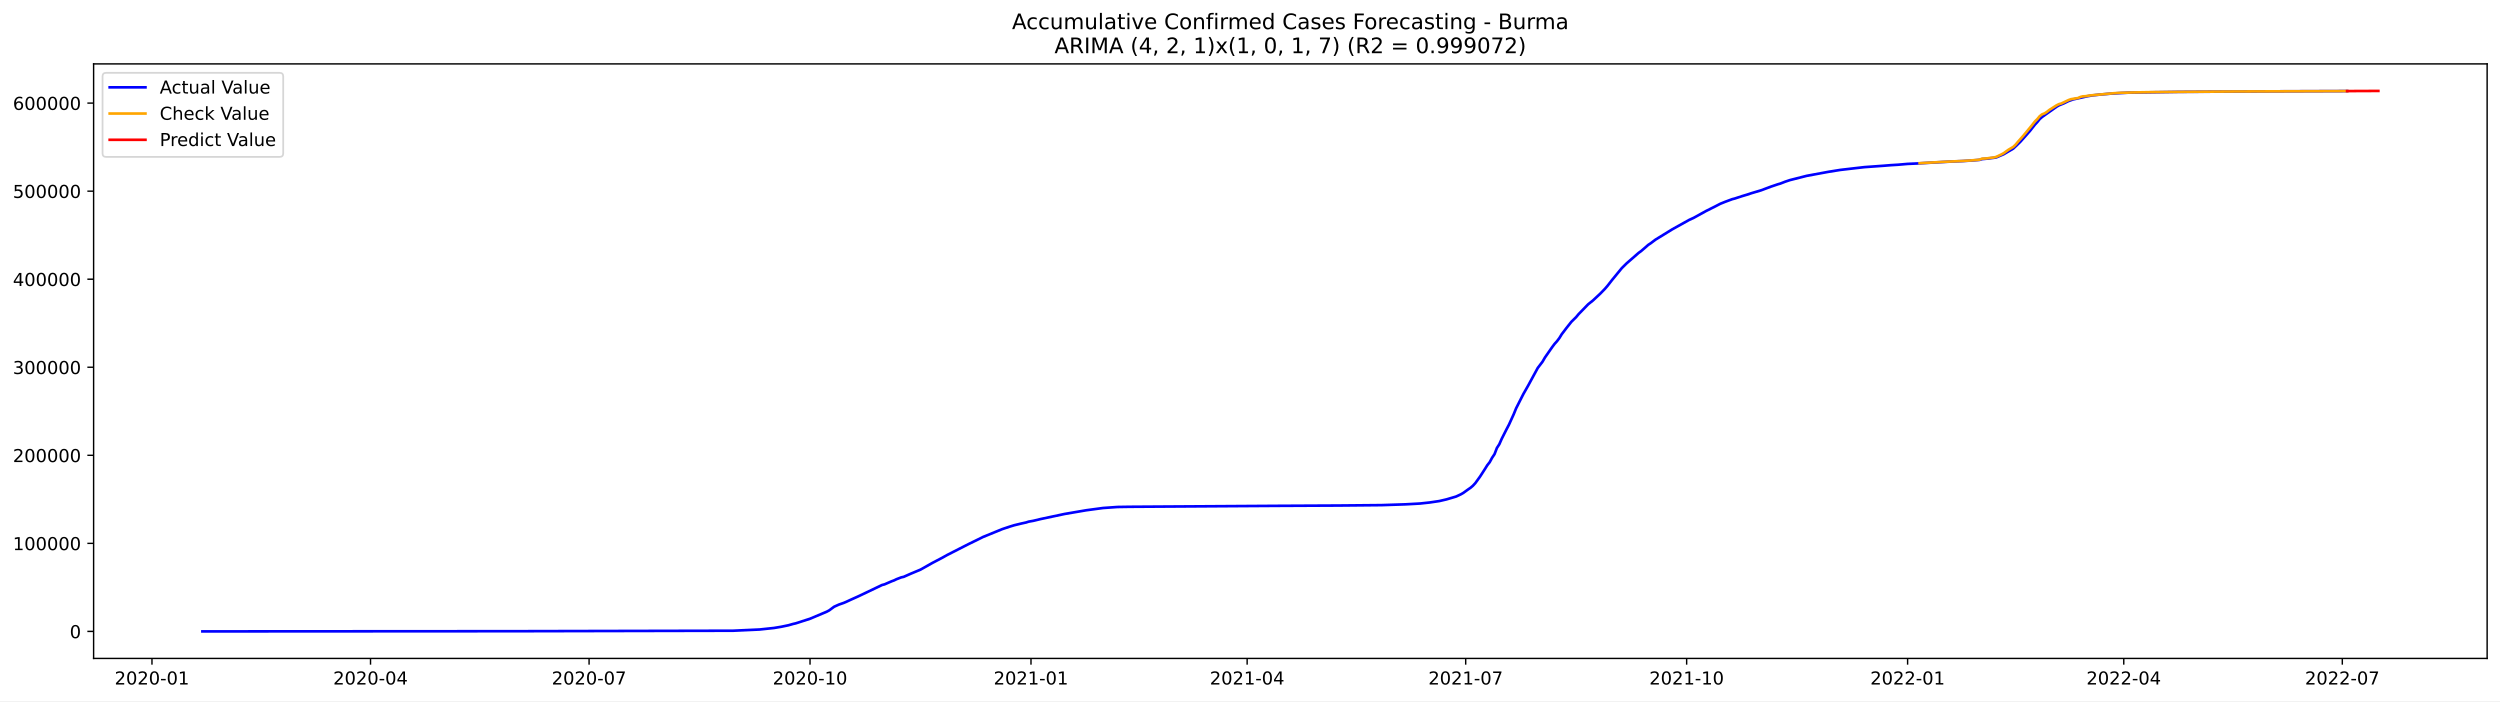
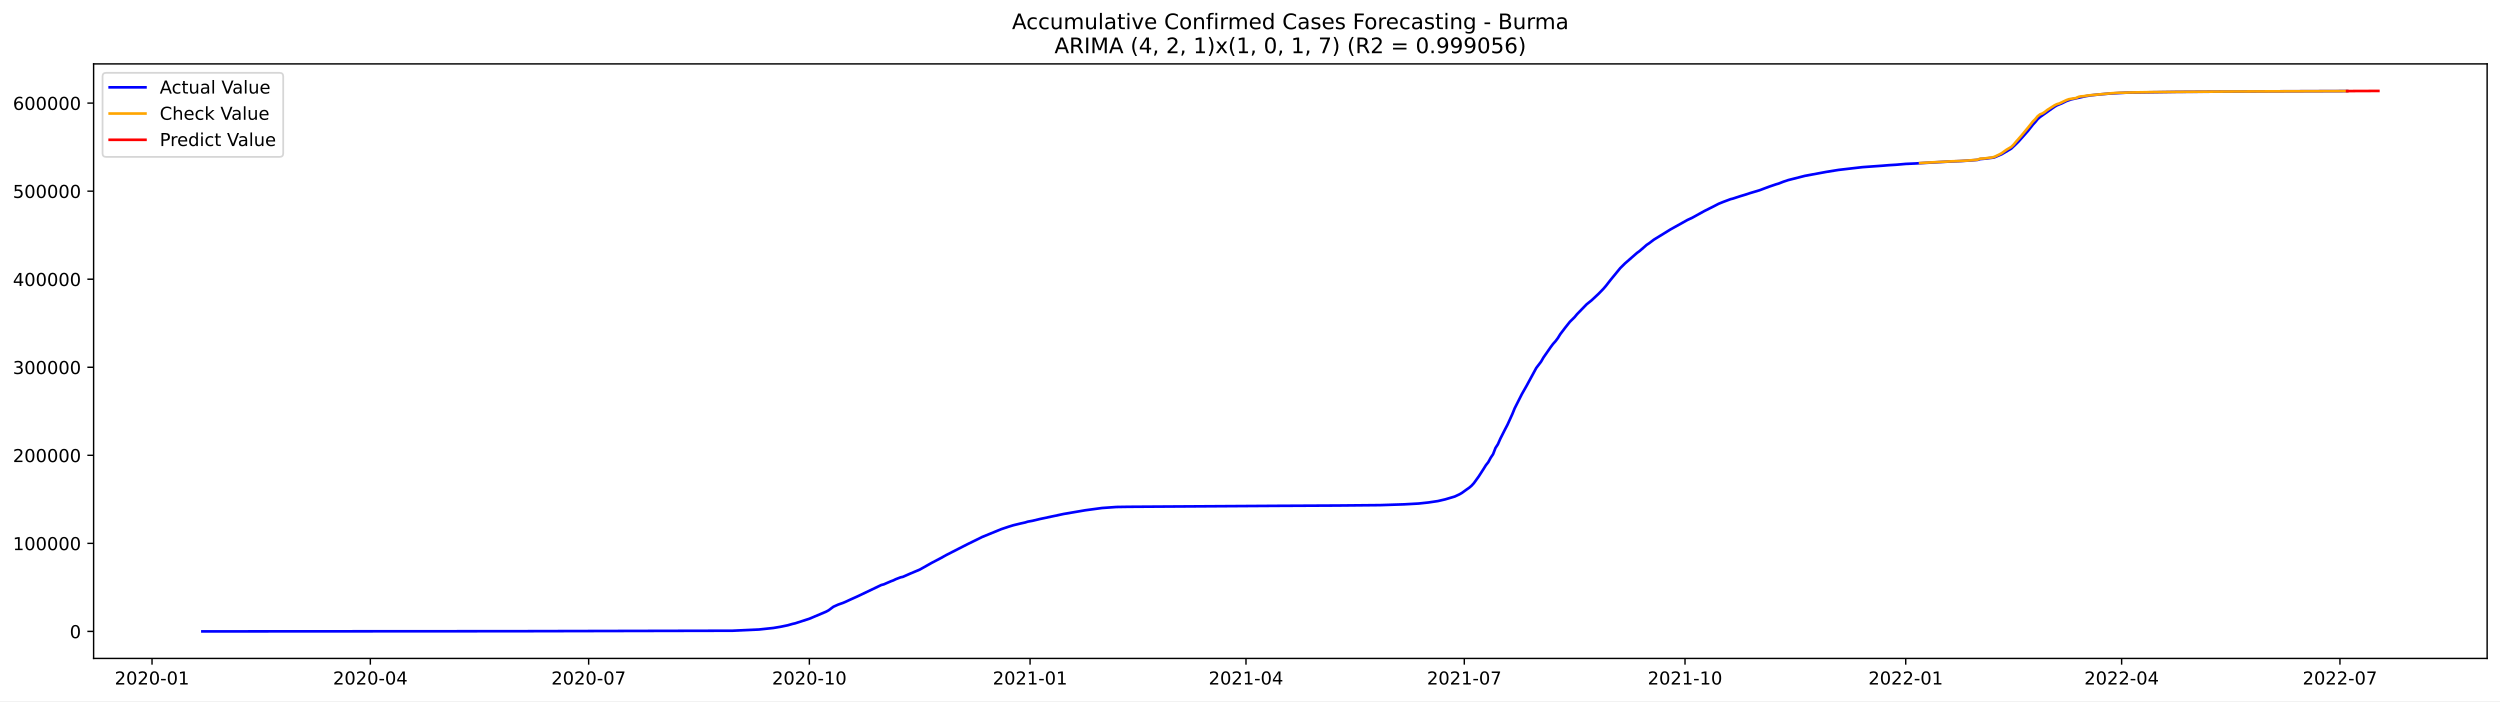
<svg xmlns="http://www.w3.org/2000/svg" xmlns:xlink="http://www.w3.org/1999/xlink" width="1398.775pt" height="392.274pt" viewBox="0 0 1398.775 392.274" version="1.1">
  <defs>
    <style type="text/css">*{stroke-linejoin: round; stroke-linecap: butt}</style>
  </defs>
  <g id="figure_1">
    <g id="patch_1">
      <path d="M 0 392.274  L 1398.775 392.274  L 1398.775 0  L 0 0  z " style="fill: #ffffff" />
    </g>
    <g id="axes_1">
      <g id="patch_2">
        <path d="M 52.375 368.396  L 1391.575 368.396  L 1391.575 35.755  L 52.375 35.755  z " style="fill: #ffffff" />
      </g>
      <g id="matplotlib.axis_1">
        <g id="xtick_1">
          <g id="line2d_1">
            <defs>
-               <path id="madd11da9a0" d="M 0 0  L 0 3.5  " style="stroke: #000000; stroke-width: 0.8" />
+               <path id="m61f112e416" d="M 0 0  L 0 3.5  " style="stroke: #000000; stroke-width: 0.8" />
            </defs>
            <g>
-               <use xlink:href="#madd11da9a0" x="85.029" y="368.396" style="stroke: #000000; stroke-width: 0.8" />
+               <use xlink:href="#m61f112e416" x="85.06" y="368.396" style="stroke: #000000; stroke-width: 0.8" />
            </g>
          </g>
          <g id="text_1">
-             <g transform="translate(64.13718 382.9939)scale(0.1 -0.1)">
+             <g transform="translate(64.16829 382.9939)scale(0.1 -0.1)">
              <defs>
                <path id="DejaVuSans-32" d="M 1228 531  L 3431 531  L 3431 0  L 469 0  L 469 531  Q 828 903 1448 1529  Q 2069 2156 2228 2338  Q 2531 2678 2651 2914  Q 2772 3150 2772 3378  Q 2772 3750 2511 3984  Q 2250 4219 1831 4219  Q 1534 4219 1204 4116  Q 875 4013 500 3803  L 500 4441  Q 881 4594 1212 4672  Q 1544 4750 1819 4750  Q 2544 4750 2975 4387  Q 3406 4025 3406 3419  Q 3406 3131 3298 2873  Q 3191 2616 2906 2266  Q 2828 2175 2409 1742  Q 1991 1309 1228 531  z " transform="scale(0.015625)" />
                <path id="DejaVuSans-30" d="M 2034 4250  Q 1547 4250 1301 3770  Q 1056 3291 1056 2328  Q 1056 1369 1301 889  Q 1547 409 2034 409  Q 2525 409 2770 889  Q 3016 1369 3016 2328  Q 3016 3291 2770 3770  Q 2525 4250 2034 4250  z M 2034 4750  Q 2819 4750 3233 4129  Q 3647 3509 3647 2328  Q 3647 1150 3233 529  Q 2819 -91 2034 -91  Q 1250 -91 836 529  Q 422 1150 422 2328  Q 422 3509 836 4129  Q 1250 4750 2034 4750  z " transform="scale(0.015625)" />
                <path id="DejaVuSans-2d" d="M 313 2009  L 1997 2009  L 1997 1497  L 313 1497  L 313 2009  z " transform="scale(0.015625)" />
                <path id="DejaVuSans-31" d="M 794 531  L 1825 531  L 1825 4091  L 703 3866  L 703 4441  L 1819 4666  L 2450 4666  L 2450 531  L 3481 531  L 3481 0  L 794 0  L 794 531  z " transform="scale(0.015625)" />
              </defs>
              <use xlink:href="#DejaVuSans-32" />
              <use xlink:href="#DejaVuSans-30" x="63.623" />
              <use xlink:href="#DejaVuSans-32" x="127.246" />
              <use xlink:href="#DejaVuSans-30" x="190.869" />
              <use xlink:href="#DejaVuSans-2d" x="254.492" />
              <use xlink:href="#DejaVuSans-30" x="290.576" />
              <use xlink:href="#DejaVuSans-31" x="354.199" />
            </g>
          </g>
        </g>
        <g id="xtick_2">
          <g id="line2d_2">
            <g>
-               <use xlink:href="#madd11da9a0" x="207.312" y="368.396" style="stroke: #000000; stroke-width: 0.8" />
+               <use xlink:href="#m61f112e416" x="207.208" y="368.396" style="stroke: #000000; stroke-width: 0.8" />
            </g>
          </g>
          <g id="text_2">
-             <g transform="translate(186.4201 382.9939)scale(0.1 -0.1)">
+             <g transform="translate(186.3164 382.9939)scale(0.1 -0.1)">
              <defs>
                <path id="DejaVuSans-34" d="M 2419 4116  L 825 1625  L 2419 1625  L 2419 4116  z M 2253 4666  L 3047 4666  L 3047 1625  L 3713 1625  L 3713 1100  L 3047 1100  L 3047 0  L 2419 0  L 2419 1100  L 313 1100  L 313 1709  L 2253 4666  z " transform="scale(0.015625)" />
              </defs>
              <use xlink:href="#DejaVuSans-32" />
              <use xlink:href="#DejaVuSans-30" x="63.623" />
              <use xlink:href="#DejaVuSans-32" x="127.246" />
              <use xlink:href="#DejaVuSans-30" x="190.869" />
              <use xlink:href="#DejaVuSans-2d" x="254.492" />
              <use xlink:href="#DejaVuSans-30" x="290.576" />
              <use xlink:href="#DejaVuSans-34" x="354.199" />
            </g>
          </g>
        </g>
        <g id="xtick_3">
          <g id="line2d_3">
            <g>
-               <use xlink:href="#madd11da9a0" x="329.595" y="368.396" style="stroke: #000000; stroke-width: 0.8" />
+               <use xlink:href="#m61f112e416" x="329.356" y="368.396" style="stroke: #000000; stroke-width: 0.8" />
            </g>
          </g>
          <g id="text_3">
-             <g transform="translate(308.7031 382.9939)scale(0.1 -0.1)">
+             <g transform="translate(308.4646 382.9939)scale(0.1 -0.1)">
              <defs>
                <path id="DejaVuSans-37" d="M 525 4666  L 3525 4666  L 3525 4397  L 1831 0  L 1172 0  L 2766 4134  L 525 4134  L 525 4666  z " transform="scale(0.015625)" />
              </defs>
              <use xlink:href="#DejaVuSans-32" />
              <use xlink:href="#DejaVuSans-30" x="63.623" />
              <use xlink:href="#DejaVuSans-32" x="127.246" />
              <use xlink:href="#DejaVuSans-30" x="190.869" />
              <use xlink:href="#DejaVuSans-2d" x="254.492" />
              <use xlink:href="#DejaVuSans-30" x="290.576" />
              <use xlink:href="#DejaVuSans-37" x="354.199" />
            </g>
          </g>
        </g>
        <g id="xtick_4">
          <g id="line2d_4">
            <g>
-               <use xlink:href="#madd11da9a0" x="453.221" y="368.396" style="stroke: #000000; stroke-width: 0.8" />
+               <use xlink:href="#m61f112e416" x="452.846" y="368.396" style="stroke: #000000; stroke-width: 0.8" />
            </g>
          </g>
          <g id="text_4">
-             <g transform="translate(432.3298 382.9939)scale(0.1 -0.1)">
+             <g transform="translate(431.955 382.9939)scale(0.1 -0.1)">
              <use xlink:href="#DejaVuSans-32" />
              <use xlink:href="#DejaVuSans-30" x="63.623" />
              <use xlink:href="#DejaVuSans-32" x="127.246" />
              <use xlink:href="#DejaVuSans-30" x="190.869" />
              <use xlink:href="#DejaVuSans-2d" x="254.492" />
              <use xlink:href="#DejaVuSans-31" x="290.576" />
              <use xlink:href="#DejaVuSans-30" x="354.199" />
            </g>
          </g>
        </g>
        <g id="xtick_5">
          <g id="line2d_5">
            <g>
-               <use xlink:href="#madd11da9a0" x="576.848" y="368.396" style="stroke: #000000; stroke-width: 0.8" />
+               <use xlink:href="#m61f112e416" x="576.337" y="368.396" style="stroke: #000000; stroke-width: 0.8" />
            </g>
          </g>
          <g id="text_5">
-             <g transform="translate(555.9566 382.9939)scale(0.1 -0.1)">
+             <g transform="translate(555.4454 382.9939)scale(0.1 -0.1)">
              <use xlink:href="#DejaVuSans-32" />
              <use xlink:href="#DejaVuSans-30" x="63.623" />
              <use xlink:href="#DejaVuSans-32" x="127.246" />
              <use xlink:href="#DejaVuSans-31" x="190.869" />
              <use xlink:href="#DejaVuSans-2d" x="254.492" />
              <use xlink:href="#DejaVuSans-30" x="290.576" />
              <use xlink:href="#DejaVuSans-31" x="354.199" />
            </g>
          </g>
        </g>
        <g id="xtick_6">
          <g id="line2d_6">
            <g>
-               <use xlink:href="#madd11da9a0" x="697.787" y="368.396" style="stroke: #000000; stroke-width: 0.8" />
+               <use xlink:href="#m61f112e416" x="697.143" y="368.396" style="stroke: #000000; stroke-width: 0.8" />
            </g>
          </g>
          <g id="text_6">
-             <g transform="translate(676.8958 382.9939)scale(0.1 -0.1)">
+             <g transform="translate(676.2513 382.9939)scale(0.1 -0.1)">
              <use xlink:href="#DejaVuSans-32" />
              <use xlink:href="#DejaVuSans-30" x="63.623" />
              <use xlink:href="#DejaVuSans-32" x="127.246" />
              <use xlink:href="#DejaVuSans-31" x="190.869" />
              <use xlink:href="#DejaVuSans-2d" x="254.492" />
              <use xlink:href="#DejaVuSans-30" x="290.576" />
              <use xlink:href="#DejaVuSans-34" x="354.199" />
            </g>
          </g>
        </g>
        <g id="xtick_7">
          <g id="line2d_7">
            <g>
-               <use xlink:href="#madd11da9a0" x="820.07" y="368.396" style="stroke: #000000; stroke-width: 0.8" />
+               <use xlink:href="#m61f112e416" x="819.291" y="368.396" style="stroke: #000000; stroke-width: 0.8" />
            </g>
          </g>
          <g id="text_7">
-             <g transform="translate(799.1787 382.9939)scale(0.1 -0.1)">
+             <g transform="translate(798.3994 382.9939)scale(0.1 -0.1)">
              <use xlink:href="#DejaVuSans-32" />
              <use xlink:href="#DejaVuSans-30" x="63.623" />
              <use xlink:href="#DejaVuSans-32" x="127.246" />
              <use xlink:href="#DejaVuSans-31" x="190.869" />
              <use xlink:href="#DejaVuSans-2d" x="254.492" />
              <use xlink:href="#DejaVuSans-30" x="290.576" />
              <use xlink:href="#DejaVuSans-37" x="354.199" />
            </g>
          </g>
        </g>
        <g id="xtick_8">
          <g id="line2d_8">
            <g>
-               <use xlink:href="#madd11da9a0" x="943.697" y="368.396" style="stroke: #000000; stroke-width: 0.8" />
+               <use xlink:href="#m61f112e416" x="942.781" y="368.396" style="stroke: #000000; stroke-width: 0.8" />
            </g>
          </g>
          <g id="text_8">
-             <g transform="translate(922.8054 382.9939)scale(0.1 -0.1)">
+             <g transform="translate(921.8898 382.9939)scale(0.1 -0.1)">
              <use xlink:href="#DejaVuSans-32" />
              <use xlink:href="#DejaVuSans-30" x="63.623" />
              <use xlink:href="#DejaVuSans-32" x="127.246" />
              <use xlink:href="#DejaVuSans-31" x="190.869" />
              <use xlink:href="#DejaVuSans-2d" x="254.492" />
              <use xlink:href="#DejaVuSans-31" x="290.576" />
              <use xlink:href="#DejaVuSans-30" x="354.199" />
            </g>
          </g>
        </g>
        <g id="xtick_9">
          <g id="line2d_9">
            <g>
-               <use xlink:href="#madd11da9a0" x="1067.324" y="368.396" style="stroke: #000000; stroke-width: 0.8" />
+               <use xlink:href="#m61f112e416" x="1066.272" y="368.396" style="stroke: #000000; stroke-width: 0.8" />
            </g>
          </g>
          <g id="text_9">
-             <g transform="translate(1046.432 382.9939)scale(0.1 -0.1)">
+             <g transform="translate(1045.38 382.9939)scale(0.1 -0.1)">
              <use xlink:href="#DejaVuSans-32" />
              <use xlink:href="#DejaVuSans-30" x="63.623" />
              <use xlink:href="#DejaVuSans-32" x="127.246" />
              <use xlink:href="#DejaVuSans-32" x="190.869" />
              <use xlink:href="#DejaVuSans-2d" x="254.492" />
              <use xlink:href="#DejaVuSans-30" x="290.576" />
              <use xlink:href="#DejaVuSans-31" x="354.199" />
            </g>
          </g>
        </g>
        <g id="xtick_10">
          <g id="line2d_10">
            <g>
-               <use xlink:href="#madd11da9a0" x="1188.263" y="368.396" style="stroke: #000000; stroke-width: 0.8" />
+               <use xlink:href="#m61f112e416" x="1187.078" y="368.396" style="stroke: #000000; stroke-width: 0.8" />
            </g>
          </g>
          <g id="text_10">
-             <g transform="translate(1167.371 382.9939)scale(0.1 -0.1)">
+             <g transform="translate(1166.186 382.9939)scale(0.1 -0.1)">
              <use xlink:href="#DejaVuSans-32" />
              <use xlink:href="#DejaVuSans-30" x="63.623" />
              <use xlink:href="#DejaVuSans-32" x="127.246" />
              <use xlink:href="#DejaVuSans-32" x="190.869" />
              <use xlink:href="#DejaVuSans-2d" x="254.492" />
              <use xlink:href="#DejaVuSans-30" x="290.576" />
              <use xlink:href="#DejaVuSans-34" x="354.199" />
            </g>
          </g>
        </g>
        <g id="xtick_11">
          <g id="line2d_11">
            <g>
-               <use xlink:href="#madd11da9a0" x="1310.546" y="368.396" style="stroke: #000000; stroke-width: 0.8" />
+               <use xlink:href="#m61f112e416" x="1309.226" y="368.396" style="stroke: #000000; stroke-width: 0.8" />
            </g>
          </g>
          <g id="text_11">
-             <g transform="translate(1289.654 382.9939)scale(0.1 -0.1)">
+             <g transform="translate(1288.334 382.9939)scale(0.1 -0.1)">
              <use xlink:href="#DejaVuSans-32" />
              <use xlink:href="#DejaVuSans-30" x="63.623" />
              <use xlink:href="#DejaVuSans-32" x="127.246" />
              <use xlink:href="#DejaVuSans-32" x="190.869" />
              <use xlink:href="#DejaVuSans-2d" x="254.492" />
              <use xlink:href="#DejaVuSans-30" x="290.576" />
              <use xlink:href="#DejaVuSans-37" x="354.199" />
            </g>
          </g>
        </g>
      </g>
      <g id="matplotlib.axis_2">
        <g id="ytick_1">
          <g id="line2d_12">
            <defs>
-               <path id="m1fa6a2dd2a" d="M 0 0  L -3.5 0  " style="stroke: #000000; stroke-width: 0.8" />
+               <path id="m30ad383dfd" d="M 0 0  L -3.5 0  " style="stroke: #000000; stroke-width: 0.8" />
            </defs>
            <g>
-               <use xlink:href="#m1fa6a2dd2a" x="52.375" y="353.276" style="stroke: #000000; stroke-width: 0.8" />
+               <use xlink:href="#m30ad383dfd" x="52.375" y="353.276" style="stroke: #000000; stroke-width: 0.8" />
            </g>
          </g>
          <g id="text_12">
            <g transform="translate(39.0125 357.0747)scale(0.1 -0.1)">
              <use xlink:href="#DejaVuSans-30" />
            </g>
          </g>
        </g>
        <g id="ytick_2">
          <g id="line2d_13">
            <g>
-               <use xlink:href="#m1fa6a2dd2a" x="52.375" y="304.01" style="stroke: #000000; stroke-width: 0.8" />
+               <use xlink:href="#m30ad383dfd" x="52.375" y="304.011" style="stroke: #000000; stroke-width: 0.8" />
            </g>
          </g>
          <g id="text_13">
-             <g transform="translate(7.2 307.8095)scale(0.1 -0.1)">
+             <g transform="translate(7.2 307.8102)scale(0.1 -0.1)">
              <use xlink:href="#DejaVuSans-31" />
              <use xlink:href="#DejaVuSans-30" x="63.623" />
              <use xlink:href="#DejaVuSans-30" x="127.246" />
              <use xlink:href="#DejaVuSans-30" x="190.869" />
              <use xlink:href="#DejaVuSans-30" x="254.492" />
              <use xlink:href="#DejaVuSans-30" x="318.115" />
            </g>
          </g>
        </g>
        <g id="ytick_3">
          <g id="line2d_14">
            <g>
-               <use xlink:href="#m1fa6a2dd2a" x="52.375" y="254.745" style="stroke: #000000; stroke-width: 0.8" />
+               <use xlink:href="#m30ad383dfd" x="52.375" y="254.746" style="stroke: #000000; stroke-width: 0.8" />
            </g>
          </g>
          <g id="text_14">
-             <g transform="translate(7.2 258.5443)scale(0.1 -0.1)">
+             <g transform="translate(7.2 258.5457)scale(0.1 -0.1)">
              <use xlink:href="#DejaVuSans-32" />
              <use xlink:href="#DejaVuSans-30" x="63.623" />
              <use xlink:href="#DejaVuSans-30" x="127.246" />
              <use xlink:href="#DejaVuSans-30" x="190.869" />
              <use xlink:href="#DejaVuSans-30" x="254.492" />
              <use xlink:href="#DejaVuSans-30" x="318.115" />
            </g>
          </g>
        </g>
        <g id="ytick_4">
          <g id="line2d_15">
            <g>
-               <use xlink:href="#m1fa6a2dd2a" x="52.375" y="205.48" style="stroke: #000000; stroke-width: 0.8" />
+               <use xlink:href="#m30ad383dfd" x="52.375" y="205.482" style="stroke: #000000; stroke-width: 0.8" />
            </g>
          </g>
          <g id="text_15">
-             <g transform="translate(7.2 209.2791)scale(0.1 -0.1)">
+             <g transform="translate(7.2 209.2812)scale(0.1 -0.1)">
              <defs>
                <path id="DejaVuSans-33" d="M 2597 2516  Q 3050 2419 3304 2112  Q 3559 1806 3559 1356  Q 3559 666 3084 287  Q 2609 -91 1734 -91  Q 1441 -91 1130 -33  Q 819 25 488 141  L 488 750  Q 750 597 1062 519  Q 1375 441 1716 441  Q 2309 441 2620 675  Q 2931 909 2931 1356  Q 2931 1769 2642 2001  Q 2353 2234 1838 2234  L 1294 2234  L 1294 2753  L 1863 2753  Q 2328 2753 2575 2939  Q 2822 3125 2822 3475  Q 2822 3834 2567 4026  Q 2313 4219 1838 4219  Q 1578 4219 1281 4162  Q 984 4106 628 3988  L 628 4550  Q 988 4650 1302 4700  Q 1616 4750 1894 4750  Q 2613 4750 3031 4423  Q 3450 4097 3450 3541  Q 3450 3153 3228 2886  Q 3006 2619 2597 2516  z " transform="scale(0.015625)" />
              </defs>
              <use xlink:href="#DejaVuSans-33" />
              <use xlink:href="#DejaVuSans-30" x="63.623" />
              <use xlink:href="#DejaVuSans-30" x="127.246" />
              <use xlink:href="#DejaVuSans-30" x="190.869" />
              <use xlink:href="#DejaVuSans-30" x="254.492" />
              <use xlink:href="#DejaVuSans-30" x="318.115" />
            </g>
          </g>
        </g>
        <g id="ytick_5">
          <g id="line2d_16">
            <g>
-               <use xlink:href="#m1fa6a2dd2a" x="52.375" y="156.215" style="stroke: #000000; stroke-width: 0.8" />
+               <use xlink:href="#m30ad383dfd" x="52.375" y="156.217" style="stroke: #000000; stroke-width: 0.8" />
            </g>
          </g>
          <g id="text_16">
-             <g transform="translate(7.2 160.0138)scale(0.1 -0.1)">
+             <g transform="translate(7.2 160.0167)scale(0.1 -0.1)">
              <use xlink:href="#DejaVuSans-34" />
              <use xlink:href="#DejaVuSans-30" x="63.623" />
              <use xlink:href="#DejaVuSans-30" x="127.246" />
              <use xlink:href="#DejaVuSans-30" x="190.869" />
              <use xlink:href="#DejaVuSans-30" x="254.492" />
              <use xlink:href="#DejaVuSans-30" x="318.115" />
            </g>
          </g>
        </g>
        <g id="ytick_6">
          <g id="line2d_17">
            <g>
-               <use xlink:href="#m1fa6a2dd2a" x="52.375" y="106.949" style="stroke: #000000; stroke-width: 0.8" />
+               <use xlink:href="#m30ad383dfd" x="52.375" y="106.953" style="stroke: #000000; stroke-width: 0.8" />
            </g>
          </g>
          <g id="text_17">
-             <g transform="translate(7.2 110.7486)scale(0.1 -0.1)">
+             <g transform="translate(7.2 110.7521)scale(0.1 -0.1)">
              <defs>
                <path id="DejaVuSans-35" d="M 691 4666  L 3169 4666  L 3169 4134  L 1269 4134  L 1269 2991  Q 1406 3038 1543 3061  Q 1681 3084 1819 3084  Q 2600 3084 3056 2656  Q 3513 2228 3513 1497  Q 3513 744 3044 326  Q 2575 -91 1722 -91  Q 1428 -91 1123 -41  Q 819 9 494 109  L 494 744  Q 775 591 1075 516  Q 1375 441 1709 441  Q 2250 441 2565 725  Q 2881 1009 2881 1497  Q 2881 1984 2565 2268  Q 2250 2553 1709 2553  Q 1456 2553 1204 2497  Q 953 2441 691 2322  L 691 4666  z " transform="scale(0.015625)" />
              </defs>
              <use xlink:href="#DejaVuSans-35" />
              <use xlink:href="#DejaVuSans-30" x="63.623" />
              <use xlink:href="#DejaVuSans-30" x="127.246" />
              <use xlink:href="#DejaVuSans-30" x="190.869" />
              <use xlink:href="#DejaVuSans-30" x="254.492" />
              <use xlink:href="#DejaVuSans-30" x="318.115" />
            </g>
          </g>
        </g>
        <g id="ytick_7">
          <g id="line2d_18">
            <g>
-               <use xlink:href="#m1fa6a2dd2a" x="52.375" y="57.684" style="stroke: #000000; stroke-width: 0.8" />
+               <use xlink:href="#m30ad383dfd" x="52.375" y="57.688" style="stroke: #000000; stroke-width: 0.8" />
            </g>
          </g>
          <g id="text_18">
-             <g transform="translate(7.2 61.48342)scale(0.1 -0.1)">
+             <g transform="translate(7.2 61.48762)scale(0.1 -0.1)">
              <defs>
                <path id="DejaVuSans-36" d="M 2113 2584  Q 1688 2584 1439 2293  Q 1191 2003 1191 1497  Q 1191 994 1439 701  Q 1688 409 2113 409  Q 2538 409 2786 701  Q 3034 994 3034 1497  Q 3034 2003 2786 2293  Q 2538 2584 2113 2584  z M 3366 4563  L 3366 3988  Q 3128 4100 2886 4159  Q 2644 4219 2406 4219  Q 1781 4219 1451 3797  Q 1122 3375 1075 2522  Q 1259 2794 1537 2939  Q 1816 3084 2150 3084  Q 2853 3084 3261 2657  Q 3669 2231 3669 1497  Q 3669 778 3244 343  Q 2819 -91 2113 -91  Q 1303 -91 875 529  Q 447 1150 447 2328  Q 447 3434 972 4092  Q 1497 4750 2381 4750  Q 2619 4750 2861 4703  Q 3103 4656 3366 4563  z " transform="scale(0.015625)" />
              </defs>
              <use xlink:href="#DejaVuSans-36" />
              <use xlink:href="#DejaVuSans-30" x="63.623" />
              <use xlink:href="#DejaVuSans-30" x="127.246" />
              <use xlink:href="#DejaVuSans-30" x="190.869" />
              <use xlink:href="#DejaVuSans-30" x="254.492" />
              <use xlink:href="#DejaVuSans-30" x="318.115" />
            </g>
          </g>
        </g>
      </g>
      <g id="line2d_19">
-         <path d="M 113.248 353.276  L 287.938 353.165  L 410.221 352.894  L 425.002 352.216  L 433.065 351.357  L 437.096 350.683  L 441.127 349.847  L 443.815 349.081  L 445.159 348.786  L 453.221 346.19  L 462.628 342.218  L 463.971 341.498  L 466.659 339.494  L 469.346 338.281  L 472.034 337.338  L 473.378 336.778  L 476.065 335.528  L 480.097 333.719  L 493.534 327.31  L 494.878 326.965  L 498.909 325.224  L 500.253 324.734  L 501.597 324.073  L 504.284 323.038  L 505.628 322.743  L 509.66 320.959  L 515.035 318.711  L 521.753 314.924  L 527.129 312.107  L 529.816 310.596  L 536.535 307.163  L 541.91 304.427  L 547.285 301.8  L 549.973 300.456  L 560.723 296.062  L 564.754 294.714  L 567.442 293.888  L 571.473 292.909  L 574.16 292.315  L 575.504 291.876  L 578.192 291.391  L 582.223 290.421  L 595.661 287.567  L 607.755 285.499  L 617.161 284.233  L 625.224 283.662  L 631.942 283.554  L 715.256 283.021  L 748.85 282.852  L 773.038 282.622  L 786.476 282.177  L 794.539 281.728  L 797.226 281.434  L 799.914 281.148  L 805.289 280.352  L 809.32 279.414  L 814.695 277.821  L 817.383 276.571  L 818.726 275.793  L 821.414 273.855  L 822.758 272.93  L 824.101 271.788  L 825.445 270.326  L 828.133 266.607  L 830.82 262.443  L 832.164 260.286  L 833.508 258.581  L 834.852 256.111  L 836.195 254.117  L 837.539 250.628  L 838.883 248.565  L 840.227 245.513  L 842.914 240.201  L 844.258 237.645  L 846.946 231.756  L 848.289 228.455  L 852.321 220.493  L 855.008 215.767  L 860.383 205.881  L 863.071 202.35  L 864.414 200.028  L 868.446 194.229  L 869.79 192.43  L 871.133 190.939  L 872.477 189.16  L 873.821 186.975  L 876.508 183.444  L 879.196 180.057  L 881.883 177.406  L 883.227 175.777  L 888.602 170.249  L 891.29 168.102  L 895.321 164.336  L 898.009 161.568  L 899.352 160.008  L 902.04 156.568  L 907.415 150.014  L 910.103 147.361  L 916.821 141.494  L 918.165 140.532  L 920.853 138.22  L 922.197 137.025  L 923.54 136.143  L 926.228 134.109  L 935.634 128.321  L 945.041 123.074  L 947.728 121.836  L 954.447 118.116  L 959.822 115.422  L 962.51 114.021  L 965.197 112.934  L 969.228 111.432  L 970.572 111.096  L 974.604 109.776  L 977.291 108.97  L 979.979 108.083  L 982.666 107.284  L 985.354 106.481  L 990.729 104.467  L 994.76 103.099  L 996.104 102.717  L 998.791 101.666  L 1001.479 100.768  L 1010.885 98.38  L 1022.979 96.145  L 1029.698 95.066  L 1037.761 94.129  L 1043.136 93.513  L 1049.855 93.031  L 1053.886 92.742  L 1057.917 92.415  L 1061.949 92.17  L 1067.324 91.704  L 1072.699 91.464  L 1082.105 90.912  L 1092.855 90.331  L 1098.23 90.119  L 1104.949 89.667  L 1107.637 89.444  L 1108.98 89.02  L 1111.668 88.769  L 1115.699 88.277  L 1117.043 88.027  L 1121.074 86.305  L 1126.449 83.126  L 1129.137 80.561  L 1130.481 79.235  L 1135.856 73.171  L 1138.543 69.75  L 1139.887 68.303  L 1141.231 66.632  L 1142.575 65.449  L 1150.637 59.743  L 1151.981 58.957  L 1154.669 57.872  L 1157.356 56.541  L 1160.044 55.606  L 1168.106 53.82  L 1170.794 53.367  L 1174.825 52.931  L 1181.544 52.335  L 1190.95 51.834  L 1219.169 51.403  L 1272.92 51.097  L 1313.233 50.96  L 1313.233 50.96  " clip-path="url(#p5ba3309d02)" style="fill: none; stroke: #0000ff; stroke-width: 1.5; stroke-linecap: square" />
+         <path d="M 113.248 353.276  L 287.745 353.165  L 409.893 352.894  L 424.658 352.216  L 432.712 351.357  L 436.739 350.683  L 440.766 349.847  L 443.45 349.081  L 444.793 348.787  L 452.846 346.19  L 462.242 342.218  L 463.585 341.498  L 466.269 339.494  L 468.954 338.281  L 471.638 337.338  L 472.981 336.778  L 475.665 335.528  L 479.692 333.719  L 493.115 327.31  L 494.457 326.966  L 498.484 325.224  L 499.826 324.734  L 501.169 324.073  L 503.853 323.038  L 505.196 322.744  L 509.222 320.959  L 514.592 318.711  L 521.303 314.924  L 526.672 312.107  L 529.357 310.596  L 536.068 307.164  L 541.437 304.427  L 546.807 301.8  L 549.491 300.457  L 560.229 296.063  L 564.256 294.715  L 566.941 293.889  L 570.968 292.91  L 573.652 292.316  L 574.995 291.877  L 577.679 291.391  L 581.706 290.422  L 595.129 287.567  L 607.209 285.5  L 616.605 284.234  L 624.659 283.663  L 631.371 283.555  L 714.592 283.022  L 748.15 282.853  L 772.311 282.623  L 785.734 282.178  L 793.787 281.729  L 796.472 281.435  L 799.157 281.149  L 804.526 280.353  L 808.553 279.415  L 813.922 277.822  L 816.606 276.572  L 817.949 275.794  L 820.633 273.856  L 821.975 272.931  L 823.318 271.79  L 824.66 270.327  L 827.345 266.608  L 830.029 262.444  L 831.371 260.288  L 832.714 258.583  L 834.056 256.113  L 835.398 254.119  L 836.741 250.629  L 838.083 248.566  L 839.425 245.515  L 842.11 240.203  L 843.452 237.647  L 846.137 231.758  L 847.479 228.457  L 851.506 220.495  L 854.19 215.769  L 859.559 205.883  L 862.244 202.352  L 863.586 200.03  L 867.613 194.231  L 868.955 192.432  L 870.298 190.941  L 871.64 189.162  L 872.982 186.978  L 875.667 183.446  L 878.351 180.059  L 881.036 177.409  L 882.378 175.78  L 887.747 170.252  L 890.432 168.104  L 894.459 164.339  L 897.143 161.571  L 898.486 160.011  L 901.17 156.571  L 906.539 150.017  L 909.224 147.364  L 915.936 141.497  L 917.278 140.535  L 919.962 138.223  L 921.305 137.028  L 922.647 136.147  L 925.332 134.112  L 934.728 128.324  L 944.124 123.078  L 946.808 121.84  L 953.52 118.12  L 958.889 115.425  L 961.573 114.024  L 964.258 112.937  L 968.285 111.436  L 969.627 111.099  L 973.654 109.779  L 976.338 108.974  L 979.023 108.086  L 981.708 107.287  L 984.392 106.485  L 989.761 104.471  L 993.788 103.103  L 995.13 102.721  L 997.815 101.669  L 1000.5 100.771  L 1009.896 98.383  L 1021.976 96.149  L 1028.688 95.069  L 1036.741 94.132  L 1042.111 93.517  L 1048.822 93.034  L 1052.849 92.746  L 1056.876 92.418  L 1060.903 92.174  L 1066.272 91.708  L 1071.641 91.468  L 1081.037 90.916  L 1091.775 90.335  L 1097.144 90.123  L 1103.856 89.671  L 1106.54 89.448  L 1107.883 89.024  L 1110.567 88.772  L 1114.594 88.281  L 1115.936 88.031  L 1119.963 86.309  L 1125.332 83.13  L 1128.017 80.565  L 1129.359 79.239  L 1134.728 73.175  L 1137.413 69.754  L 1138.755 68.307  L 1140.097 66.636  L 1141.44 65.453  L 1149.493 59.747  L 1150.836 58.961  L 1153.52 57.876  L 1156.205 56.545  L 1158.89 55.61  L 1166.943 53.824  L 1169.628 53.371  L 1173.655 52.935  L 1180.366 52.339  L 1189.762 51.838  L 1217.95 51.408  L 1271.642 51.102  L 1313.253 50.959  L 1313.253 50.959  " clip-path="url(#pd5dc67ea9b)" style="fill: none; stroke: #0000ff; stroke-width: 1.5; stroke-linecap: square" />
      </g>
      <g id="line2d_20">
-         <path d="M 1074.042 91.309  L 1087.48 90.55  L 1098.23 90.056  L 1100.918 89.871  L 1102.262 89.815  L 1104.949 89.571  L 1106.293 89.503  L 1107.637 89.305  L 1108.98 88.758  L 1111.668 88.633  L 1113.012 88.4  L 1115.699 88.096  L 1117.043 87.728  L 1119.731 86.435  L 1121.074 85.711  L 1123.762 83.772  L 1126.449 82.183  L 1127.793 80.88  L 1129.137 79.259  L 1131.824 76.224  L 1134.512 73.006  L 1137.2 69.705  L 1138.543 67.97  L 1139.887 66.66  L 1141.231 65.018  L 1142.575 63.972  L 1143.918 63.465  L 1145.262 62.599  L 1146.606 61.514  L 1150.637 58.947  L 1151.981 58.274  L 1153.325 57.903  L 1157.356 55.993  L 1158.7 55.503  L 1161.387 55.05  L 1162.731 54.853  L 1164.075 54.217  L 1165.419 53.903  L 1166.762 53.847  L 1169.45 53.4  L 1182.888 52.148  L 1186.919 51.89  L 1189.607 51.865  L 1192.294 51.756  L 1196.325 51.678  L 1204.388 51.536  L 1221.857 51.378  L 1250.076 51.188  L 1313.233 50.955  L 1313.233 50.955  " clip-path="url(#p5ba3309d02)" style="fill: none; stroke: #ffa500; stroke-width: 1.5; stroke-linecap: square" />
+         <path d="M 1074.325 91.226  L 1079.695 90.905  L 1082.379 90.758  L 1089.091 90.428  L 1091.775 90.262  L 1095.802 90.115  L 1101.171 89.818  L 1103.856 89.574  L 1105.198 89.506  L 1106.54 89.309  L 1107.883 88.761  L 1110.567 88.637  L 1111.909 88.404  L 1114.594 88.1  L 1115.936 87.732  L 1118.621 86.439  L 1119.963 85.715  L 1122.648 83.775  L 1125.332 82.187  L 1126.675 80.883  L 1128.017 79.263  L 1130.701 76.228  L 1133.386 73.01  L 1136.071 69.709  L 1137.413 67.974  L 1138.755 66.665  L 1140.097 65.022  L 1141.44 63.976  L 1142.782 63.469  L 1144.124 62.603  L 1145.467 61.518  L 1149.493 58.951  L 1150.836 58.278  L 1152.178 57.908  L 1156.205 55.997  L 1157.547 55.507  L 1160.232 55.054  L 1161.574 54.858  L 1162.916 54.222  L 1164.259 53.907  L 1165.601 53.852  L 1168.286 53.405  L 1181.708 52.152  L 1185.735 51.894  L 1188.42 51.87  L 1191.104 51.761  L 1195.131 51.682  L 1203.185 51.54  L 1220.635 51.383  L 1248.823 51.193  L 1313.253 50.953  L 1313.253 50.953  " clip-path="url(#pd5dc67ea9b)" style="fill: none; stroke: #ffa500; stroke-width: 1.5; stroke-linecap: square" />
      </g>
      <g id="line2d_21">
-         <path d="M 1313.233 50.955  L 1314.577 50.948  L 1315.921 50.943  L 1317.265 50.937  L 1318.608 50.928  L 1319.952 50.922  L 1321.296 50.917  L 1322.64 50.912  L 1323.983 50.906  L 1325.327 50.9  L 1326.671 50.894  L 1328.015 50.887  L 1329.359 50.88  L 1330.702 50.876  " clip-path="url(#p5ba3309d02)" style="fill: none; stroke: #ff0000; stroke-width: 1.5; stroke-linecap: square" />
+         <path d="M 1313.253 50.953  L 1314.595 50.948  L 1315.937 50.942  L 1317.279 50.933  L 1318.622 50.927  L 1319.964 50.922  L 1321.306 50.917  L 1322.649 50.911  L 1323.991 50.905  L 1325.333 50.9  L 1326.675 50.892  L 1328.018 50.886  L 1329.36 50.881  L 1330.702 50.876  " clip-path="url(#pd5dc67ea9b)" style="fill: none; stroke: #ff0000; stroke-width: 1.5; stroke-linecap: square" />
      </g>
      <g id="patch_3">
        <path d="M 52.375 368.396  L 52.375 35.755  " style="fill: none; stroke: #000000; stroke-width: 0.8; stroke-linejoin: miter; stroke-linecap: square" />
      </g>
      <g id="patch_4">
        <path d="M 1391.575 368.396  L 1391.575 35.755  " style="fill: none; stroke: #000000; stroke-width: 0.8; stroke-linejoin: miter; stroke-linecap: square" />
      </g>
      <g id="patch_5">
        <path d="M 52.375 368.396  L 1391.575 368.396  " style="fill: none; stroke: #000000; stroke-width: 0.8; stroke-linejoin: miter; stroke-linecap: square" />
      </g>
      <g id="patch_6">
        <path d="M 52.375 35.755  L 1391.575 35.755  " style="fill: none; stroke: #000000; stroke-width: 0.8; stroke-linejoin: miter; stroke-linecap: square" />
      </g>
      <g id="text_19">
        <g transform="translate(566.2019 16.31812)scale(0.12 -0.12)">
          <defs>
            <path id="DejaVuSans-41" d="M 2188 4044  L 1331 1722  L 3047 1722  L 2188 4044  z M 1831 4666  L 2547 4666  L 4325 0  L 3669 0  L 3244 1197  L 1141 1197  L 716 0  L 50 0  L 1831 4666  z " transform="scale(0.015625)" />
            <path id="DejaVuSans-63" d="M 3122 3366  L 3122 2828  Q 2878 2963 2633 3030  Q 2388 3097 2138 3097  Q 1578 3097 1268 2742  Q 959 2388 959 1747  Q 959 1106 1268 751  Q 1578 397 2138 397  Q 2388 397 2633 464  Q 2878 531 3122 666  L 3122 134  Q 2881 22 2623 -34  Q 2366 -91 2075 -91  Q 1284 -91 818 406  Q 353 903 353 1747  Q 353 2603 823 3093  Q 1294 3584 2113 3584  Q 2378 3584 2631 3529  Q 2884 3475 3122 3366  z " transform="scale(0.015625)" />
            <path id="DejaVuSans-75" d="M 544 1381  L 544 3500  L 1119 3500  L 1119 1403  Q 1119 906 1312 657  Q 1506 409 1894 409  Q 2359 409 2629 706  Q 2900 1003 2900 1516  L 2900 3500  L 3475 3500  L 3475 0  L 2900 0  L 2900 538  Q 2691 219 2414 64  Q 2138 -91 1772 -91  Q 1169 -91 856 284  Q 544 659 544 1381  z M 1991 3584  L 1991 3584  z " transform="scale(0.015625)" />
            <path id="DejaVuSans-6d" d="M 3328 2828  Q 3544 3216 3844 3400  Q 4144 3584 4550 3584  Q 5097 3584 5394 3201  Q 5691 2819 5691 2113  L 5691 0  L 5113 0  L 5113 2094  Q 5113 2597 4934 2840  Q 4756 3084 4391 3084  Q 3944 3084 3684 2787  Q 3425 2491 3425 1978  L 3425 0  L 2847 0  L 2847 2094  Q 2847 2600 2669 2842  Q 2491 3084 2119 3084  Q 1678 3084 1418 2786  Q 1159 2488 1159 1978  L 1159 0  L 581 0  L 581 3500  L 1159 3500  L 1159 2956  Q 1356 3278 1631 3431  Q 1906 3584 2284 3584  Q 2666 3584 2933 3390  Q 3200 3197 3328 2828  z " transform="scale(0.015625)" />
            <path id="DejaVuSans-6c" d="M 603 4863  L 1178 4863  L 1178 0  L 603 0  L 603 4863  z " transform="scale(0.015625)" />
            <path id="DejaVuSans-61" d="M 2194 1759  Q 1497 1759 1228 1600  Q 959 1441 959 1056  Q 959 750 1161 570  Q 1363 391 1709 391  Q 2188 391 2477 730  Q 2766 1069 2766 1631  L 2766 1759  L 2194 1759  z M 3341 1997  L 3341 0  L 2766 0  L 2766 531  Q 2569 213 2275 61  Q 1981 -91 1556 -91  Q 1019 -91 701 211  Q 384 513 384 1019  Q 384 1609 779 1909  Q 1175 2209 1959 2209  L 2766 2209  L 2766 2266  Q 2766 2663 2505 2880  Q 2244 3097 1772 3097  Q 1472 3097 1187 3025  Q 903 2953 641 2809  L 641 3341  Q 956 3463 1253 3523  Q 1550 3584 1831 3584  Q 2591 3584 2966 3190  Q 3341 2797 3341 1997  z " transform="scale(0.015625)" />
            <path id="DejaVuSans-74" d="M 1172 4494  L 1172 3500  L 2356 3500  L 2356 3053  L 1172 3053  L 1172 1153  Q 1172 725 1289 603  Q 1406 481 1766 481  L 2356 481  L 2356 0  L 1766 0  Q 1100 0 847 248  Q 594 497 594 1153  L 594 3053  L 172 3053  L 172 3500  L 594 3500  L 594 4494  L 1172 4494  z " transform="scale(0.015625)" />
            <path id="DejaVuSans-69" d="M 603 3500  L 1178 3500  L 1178 0  L 603 0  L 603 3500  z M 603 4863  L 1178 4863  L 1178 4134  L 603 4134  L 603 4863  z " transform="scale(0.015625)" />
            <path id="DejaVuSans-76" d="M 191 3500  L 800 3500  L 1894 563  L 2988 3500  L 3597 3500  L 2284 0  L 1503 0  L 191 3500  z " transform="scale(0.015625)" />
            <path id="DejaVuSans-65" d="M 3597 1894  L 3597 1613  L 953 1613  Q 991 1019 1311 708  Q 1631 397 2203 397  Q 2534 397 2845 478  Q 3156 559 3463 722  L 3463 178  Q 3153 47 2828 -22  Q 2503 -91 2169 -91  Q 1331 -91 842 396  Q 353 884 353 1716  Q 353 2575 817 3079  Q 1281 3584 2069 3584  Q 2775 3584 3186 3129  Q 3597 2675 3597 1894  z M 3022 2063  Q 3016 2534 2758 2815  Q 2500 3097 2075 3097  Q 1594 3097 1305 2825  Q 1016 2553 972 2059  L 3022 2063  z " transform="scale(0.015625)" />
            <path id="DejaVuSans-20" transform="scale(0.015625)" />
            <path id="DejaVuSans-43" d="M 4122 4306  L 4122 3641  Q 3803 3938 3442 4084  Q 3081 4231 2675 4231  Q 1875 4231 1450 3742  Q 1025 3253 1025 2328  Q 1025 1406 1450 917  Q 1875 428 2675 428  Q 3081 428 3442 575  Q 3803 722 4122 1019  L 4122 359  Q 3791 134 3420 21  Q 3050 -91 2638 -91  Q 1578 -91 968 557  Q 359 1206 359 2328  Q 359 3453 968 4101  Q 1578 4750 2638 4750  Q 3056 4750 3426 4639  Q 3797 4528 4122 4306  z " transform="scale(0.015625)" />
            <path id="DejaVuSans-6f" d="M 1959 3097  Q 1497 3097 1228 2736  Q 959 2375 959 1747  Q 959 1119 1226 758  Q 1494 397 1959 397  Q 2419 397 2687 759  Q 2956 1122 2956 1747  Q 2956 2369 2687 2733  Q 2419 3097 1959 3097  z M 1959 3584  Q 2709 3584 3137 3096  Q 3566 2609 3566 1747  Q 3566 888 3137 398  Q 2709 -91 1959 -91  Q 1206 -91 779 398  Q 353 888 353 1747  Q 353 2609 779 3096  Q 1206 3584 1959 3584  z " transform="scale(0.015625)" />
            <path id="DejaVuSans-6e" d="M 3513 2113  L 3513 0  L 2938 0  L 2938 2094  Q 2938 2591 2744 2837  Q 2550 3084 2163 3084  Q 1697 3084 1428 2787  Q 1159 2491 1159 1978  L 1159 0  L 581 0  L 581 3500  L 1159 3500  L 1159 2956  Q 1366 3272 1645 3428  Q 1925 3584 2291 3584  Q 2894 3584 3203 3211  Q 3513 2838 3513 2113  z " transform="scale(0.015625)" />
            <path id="DejaVuSans-66" d="M 2375 4863  L 2375 4384  L 1825 4384  Q 1516 4384 1395 4259  Q 1275 4134 1275 3809  L 1275 3500  L 2222 3500  L 2222 3053  L 1275 3053  L 1275 0  L 697 0  L 697 3053  L 147 3053  L 147 3500  L 697 3500  L 697 3744  Q 697 4328 969 4595  Q 1241 4863 1831 4863  L 2375 4863  z " transform="scale(0.015625)" />
            <path id="DejaVuSans-72" d="M 2631 2963  Q 2534 3019 2420 3045  Q 2306 3072 2169 3072  Q 1681 3072 1420 2755  Q 1159 2438 1159 1844  L 1159 0  L 581 0  L 581 3500  L 1159 3500  L 1159 2956  Q 1341 3275 1631 3429  Q 1922 3584 2338 3584  Q 2397 3584 2469 3576  Q 2541 3569 2628 3553  L 2631 2963  z " transform="scale(0.015625)" />
            <path id="DejaVuSans-64" d="M 2906 2969  L 2906 4863  L 3481 4863  L 3481 0  L 2906 0  L 2906 525  Q 2725 213 2448 61  Q 2172 -91 1784 -91  Q 1150 -91 751 415  Q 353 922 353 1747  Q 353 2572 751 3078  Q 1150 3584 1784 3584  Q 2172 3584 2448 3432  Q 2725 3281 2906 2969  z M 947 1747  Q 947 1113 1208 752  Q 1469 391 1925 391  Q 2381 391 2643 752  Q 2906 1113 2906 1747  Q 2906 2381 2643 2742  Q 2381 3103 1925 3103  Q 1469 3103 1208 2742  Q 947 2381 947 1747  z " transform="scale(0.015625)" />
            <path id="DejaVuSans-73" d="M 2834 3397  L 2834 2853  Q 2591 2978 2328 3040  Q 2066 3103 1784 3103  Q 1356 3103 1142 2972  Q 928 2841 928 2578  Q 928 2378 1081 2264  Q 1234 2150 1697 2047  L 1894 2003  Q 2506 1872 2764 1633  Q 3022 1394 3022 966  Q 3022 478 2636 193  Q 2250 -91 1575 -91  Q 1294 -91 989 -36  Q 684 19 347 128  L 347 722  Q 666 556 975 473  Q 1284 391 1588 391  Q 1994 391 2212 530  Q 2431 669 2431 922  Q 2431 1156 2273 1281  Q 2116 1406 1581 1522  L 1381 1569  Q 847 1681 609 1914  Q 372 2147 372 2553  Q 372 3047 722 3315  Q 1072 3584 1716 3584  Q 2034 3584 2315 3537  Q 2597 3491 2834 3397  z " transform="scale(0.015625)" />
            <path id="DejaVuSans-46" d="M 628 4666  L 3309 4666  L 3309 4134  L 1259 4134  L 1259 2759  L 3109 2759  L 3109 2228  L 1259 2228  L 1259 0  L 628 0  L 628 4666  z " transform="scale(0.015625)" />
            <path id="DejaVuSans-67" d="M 2906 1791  Q 2906 2416 2648 2759  Q 2391 3103 1925 3103  Q 1463 3103 1205 2759  Q 947 2416 947 1791  Q 947 1169 1205 825  Q 1463 481 1925 481  Q 2391 481 2648 825  Q 2906 1169 2906 1791  z M 3481 434  Q 3481 -459 3084 -895  Q 2688 -1331 1869 -1331  Q 1566 -1331 1297 -1286  Q 1028 -1241 775 -1147  L 775 -588  Q 1028 -725 1275 -790  Q 1522 -856 1778 -856  Q 2344 -856 2625 -561  Q 2906 -266 2906 331  L 2906 616  Q 2728 306 2450 153  Q 2172 0 1784 0  Q 1141 0 747 490  Q 353 981 353 1791  Q 353 2603 747 3093  Q 1141 3584 1784 3584  Q 2172 3584 2450 3431  Q 2728 3278 2906 2969  L 2906 3500  L 3481 3500  L 3481 434  z " transform="scale(0.015625)" />
            <path id="DejaVuSans-42" d="M 1259 2228  L 1259 519  L 2272 519  Q 2781 519 3026 730  Q 3272 941 3272 1375  Q 3272 1813 3026 2020  Q 2781 2228 2272 2228  L 1259 2228  z M 1259 4147  L 1259 2741  L 2194 2741  Q 2656 2741 2882 2914  Q 3109 3088 3109 3444  Q 3109 3797 2882 3972  Q 2656 4147 2194 4147  L 1259 4147  z M 628 4666  L 2241 4666  Q 2963 4666 3353 4366  Q 3744 4066 3744 3513  Q 3744 3084 3544 2831  Q 3344 2578 2956 2516  Q 3422 2416 3680 2098  Q 3938 1781 3938 1306  Q 3938 681 3513 340  Q 3088 0 2303 0  L 628 0  L 628 4666  z " transform="scale(0.015625)" />
          </defs>
          <use xlink:href="#DejaVuSans-41" />
          <use xlink:href="#DejaVuSans-63" x="66.658" />
          <use xlink:href="#DejaVuSans-63" x="121.639" />
          <use xlink:href="#DejaVuSans-75" x="176.619" />
          <use xlink:href="#DejaVuSans-6d" x="239.998" />
          <use xlink:href="#DejaVuSans-75" x="337.41" />
          <use xlink:href="#DejaVuSans-6c" x="400.789" />
          <use xlink:href="#DejaVuSans-61" x="428.572" />
          <use xlink:href="#DejaVuSans-74" x="489.852" />
          <use xlink:href="#DejaVuSans-69" x="529.061" />
          <use xlink:href="#DejaVuSans-76" x="556.844" />
          <use xlink:href="#DejaVuSans-65" x="616.023" />
          <use xlink:href="#DejaVuSans-20" x="677.547" />
          <use xlink:href="#DejaVuSans-43" x="709.334" />
          <use xlink:href="#DejaVuSans-6f" x="779.158" />
          <use xlink:href="#DejaVuSans-6e" x="840.34" />
          <use xlink:href="#DejaVuSans-66" x="903.719" />
          <use xlink:href="#DejaVuSans-69" x="938.924" />
          <use xlink:href="#DejaVuSans-72" x="966.707" />
          <use xlink:href="#DejaVuSans-6d" x="1006.07" />
          <use xlink:href="#DejaVuSans-65" x="1103.482" />
          <use xlink:href="#DejaVuSans-64" x="1165.006" />
          <use xlink:href="#DejaVuSans-20" x="1228.482" />
          <use xlink:href="#DejaVuSans-43" x="1260.27" />
          <use xlink:href="#DejaVuSans-61" x="1330.094" />
          <use xlink:href="#DejaVuSans-73" x="1391.373" />
          <use xlink:href="#DejaVuSans-65" x="1443.473" />
          <use xlink:href="#DejaVuSans-73" x="1504.996" />
          <use xlink:href="#DejaVuSans-20" x="1557.096" />
          <use xlink:href="#DejaVuSans-46" x="1588.883" />
          <use xlink:href="#DejaVuSans-6f" x="1642.777" />
          <use xlink:href="#DejaVuSans-72" x="1703.959" />
          <use xlink:href="#DejaVuSans-65" x="1742.822" />
          <use xlink:href="#DejaVuSans-63" x="1804.346" />
          <use xlink:href="#DejaVuSans-61" x="1859.326" />
          <use xlink:href="#DejaVuSans-73" x="1920.605" />
          <use xlink:href="#DejaVuSans-74" x="1972.705" />
          <use xlink:href="#DejaVuSans-69" x="2011.914" />
          <use xlink:href="#DejaVuSans-6e" x="2039.697" />
          <use xlink:href="#DejaVuSans-67" x="2103.076" />
          <use xlink:href="#DejaVuSans-20" x="2166.553" />
          <use xlink:href="#DejaVuSans-2d" x="2198.34" />
          <use xlink:href="#DejaVuSans-20" x="2234.424" />
          <use xlink:href="#DejaVuSans-42" x="2266.211" />
          <use xlink:href="#DejaVuSans-75" x="2334.814" />
          <use xlink:href="#DejaVuSans-72" x="2398.193" />
          <use xlink:href="#DejaVuSans-6d" x="2437.557" />
          <use xlink:href="#DejaVuSans-61" x="2534.969" />
        </g>
        <g transform="translate(589.9909 29.7555)scale(0.12 -0.12)">
          <defs>
            <path id="DejaVuSans-52" d="M 2841 2188  Q 3044 2119 3236 1894  Q 3428 1669 3622 1275  L 4263 0  L 3584 0  L 2988 1197  Q 2756 1666 2539 1819  Q 2322 1972 1947 1972  L 1259 1972  L 1259 0  L 628 0  L 628 4666  L 2053 4666  Q 2853 4666 3247 4331  Q 3641 3997 3641 3322  Q 3641 2881 3436 2590  Q 3231 2300 2841 2188  z M 1259 4147  L 1259 2491  L 2053 2491  Q 2509 2491 2742 2702  Q 2975 2913 2975 3322  Q 2975 3731 2742 3939  Q 2509 4147 2053 4147  L 1259 4147  z " transform="scale(0.015625)" />
            <path id="DejaVuSans-49" d="M 628 4666  L 1259 4666  L 1259 0  L 628 0  L 628 4666  z " transform="scale(0.015625)" />
            <path id="DejaVuSans-4d" d="M 628 4666  L 1569 4666  L 2759 1491  L 3956 4666  L 4897 4666  L 4897 0  L 4281 0  L 4281 4097  L 3078 897  L 2444 897  L 1241 4097  L 1241 0  L 628 0  L 628 4666  z " transform="scale(0.015625)" />
            <path id="DejaVuSans-28" d="M 1984 4856  Q 1566 4138 1362 3434  Q 1159 2731 1159 2009  Q 1159 1288 1364 580  Q 1569 -128 1984 -844  L 1484 -844  Q 1016 -109 783 600  Q 550 1309 550 2009  Q 550 2706 781 3412  Q 1013 4119 1484 4856  L 1984 4856  z " transform="scale(0.015625)" />
            <path id="DejaVuSans-2c" d="M 750 794  L 1409 794  L 1409 256  L 897 -744  L 494 -744  L 750 256  L 750 794  z " transform="scale(0.015625)" />
            <path id="DejaVuSans-29" d="M 513 4856  L 1013 4856  Q 1481 4119 1714 3412  Q 1947 2706 1947 2009  Q 1947 1309 1714 600  Q 1481 -109 1013 -844  L 513 -844  Q 928 -128 1133 580  Q 1338 1288 1338 2009  Q 1338 2731 1133 3434  Q 928 4138 513 4856  z " transform="scale(0.015625)" />
            <path id="DejaVuSans-78" d="M 3513 3500  L 2247 1797  L 3578 0  L 2900 0  L 1881 1375  L 863 0  L 184 0  L 1544 1831  L 300 3500  L 978 3500  L 1906 2253  L 2834 3500  L 3513 3500  z " transform="scale(0.015625)" />
            <path id="DejaVuSans-3d" d="M 678 2906  L 4684 2906  L 4684 2381  L 678 2381  L 678 2906  z M 678 1631  L 4684 1631  L 4684 1100  L 678 1100  L 678 1631  z " transform="scale(0.015625)" />
            <path id="DejaVuSans-2e" d="M 684 794  L 1344 794  L 1344 0  L 684 0  L 684 794  z " transform="scale(0.015625)" />
            <path id="DejaVuSans-39" d="M 703 97  L 703 672  Q 941 559 1184 500  Q 1428 441 1663 441  Q 2288 441 2617 861  Q 2947 1281 2994 2138  Q 2813 1869 2534 1725  Q 2256 1581 1919 1581  Q 1219 1581 811 2004  Q 403 2428 403 3163  Q 403 3881 828 4315  Q 1253 4750 1959 4750  Q 2769 4750 3195 4129  Q 3622 3509 3622 2328  Q 3622 1225 3098 567  Q 2575 -91 1691 -91  Q 1453 -91 1209 -44  Q 966 3 703 97  z M 1959 2075  Q 2384 2075 2632 2365  Q 2881 2656 2881 3163  Q 2881 3666 2632 3958  Q 2384 4250 1959 4250  Q 1534 4250 1286 3958  Q 1038 3666 1038 3163  Q 1038 2656 1286 2365  Q 1534 2075 1959 2075  z " transform="scale(0.015625)" />
          </defs>
          <use xlink:href="#DejaVuSans-41" />
          <use xlink:href="#DejaVuSans-52" x="68.408" />
          <use xlink:href="#DejaVuSans-49" x="137.891" />
          <use xlink:href="#DejaVuSans-4d" x="167.383" />
          <use xlink:href="#DejaVuSans-41" x="253.662" />
          <use xlink:href="#DejaVuSans-20" x="322.07" />
          <use xlink:href="#DejaVuSans-28" x="353.857" />
          <use xlink:href="#DejaVuSans-34" x="392.871" />
          <use xlink:href="#DejaVuSans-2c" x="456.494" />
          <use xlink:href="#DejaVuSans-20" x="488.281" />
          <use xlink:href="#DejaVuSans-32" x="520.068" />
          <use xlink:href="#DejaVuSans-2c" x="583.691" />
          <use xlink:href="#DejaVuSans-20" x="615.479" />
          <use xlink:href="#DejaVuSans-31" x="647.266" />
          <use xlink:href="#DejaVuSans-29" x="710.889" />
          <use xlink:href="#DejaVuSans-78" x="749.902" />
          <use xlink:href="#DejaVuSans-28" x="809.082" />
          <use xlink:href="#DejaVuSans-31" x="848.096" />
          <use xlink:href="#DejaVuSans-2c" x="911.719" />
          <use xlink:href="#DejaVuSans-20" x="943.506" />
          <use xlink:href="#DejaVuSans-30" x="975.293" />
          <use xlink:href="#DejaVuSans-2c" x="1038.916" />
          <use xlink:href="#DejaVuSans-20" x="1070.703" />
          <use xlink:href="#DejaVuSans-31" x="1102.49" />
          <use xlink:href="#DejaVuSans-2c" x="1166.113" />
          <use xlink:href="#DejaVuSans-20" x="1197.9" />
          <use xlink:href="#DejaVuSans-37" x="1229.688" />
          <use xlink:href="#DejaVuSans-29" x="1293.311" />
          <use xlink:href="#DejaVuSans-20" x="1332.324" />
          <use xlink:href="#DejaVuSans-28" x="1364.111" />
          <use xlink:href="#DejaVuSans-52" x="1403.125" />
          <use xlink:href="#DejaVuSans-32" x="1472.607" />
          <use xlink:href="#DejaVuSans-20" x="1536.23" />
          <use xlink:href="#DejaVuSans-3d" x="1568.018" />
          <use xlink:href="#DejaVuSans-20" x="1651.807" />
          <use xlink:href="#DejaVuSans-30" x="1683.594" />
          <use xlink:href="#DejaVuSans-2e" x="1747.217" />
          <use xlink:href="#DejaVuSans-39" x="1779.004" />
          <use xlink:href="#DejaVuSans-39" x="1842.627" />
          <use xlink:href="#DejaVuSans-39" x="1906.25" />
          <use xlink:href="#DejaVuSans-30" x="1969.873" />
-           <use xlink:href="#DejaVuSans-37" x="2033.496" />
-           <use xlink:href="#DejaVuSans-32" x="2097.119" />
+           <use xlink:href="#DejaVuSans-35" x="2033.496" />
+           <use xlink:href="#DejaVuSans-36" x="2097.119" />
          <use xlink:href="#DejaVuSans-29" x="2160.742" />
        </g>
      </g>
      <g id="legend_1">
        <g id="patch_7">
          <path d="M 59.375 87.79  L 156.455 87.79  Q 158.455 87.79 158.455 85.79  L 158.455 42.755  Q 158.455 40.755 156.455 40.755  L 59.375 40.755  Q 57.375 40.755 57.375 42.755  L 57.375 85.79  Q 57.375 87.79 59.375 87.79  z " style="fill: #ffffff; opacity: 0.8; stroke: #cccccc; stroke-linejoin: miter" />
        </g>
        <g id="line2d_22">
          <path d="M 61.375 48.854  L 71.375 48.854  L 81.375 48.854  " style="fill: none; stroke: #0000ff; stroke-width: 1.5; stroke-linecap: square" />
        </g>
        <g id="text_20">
          <g transform="translate(89.375 52.35394)scale(0.1 -0.1)">
            <defs>
              <path id="DejaVuSans-56" d="M 1831 0  L 50 4666  L 709 4666  L 2188 738  L 3669 4666  L 4325 4666  L 2547 0  L 1831 0  z " transform="scale(0.015625)" />
            </defs>
            <use xlink:href="#DejaVuSans-41" />
            <use xlink:href="#DejaVuSans-63" x="66.658" />
            <use xlink:href="#DejaVuSans-74" x="121.639" />
            <use xlink:href="#DejaVuSans-75" x="160.848" />
            <use xlink:href="#DejaVuSans-61" x="224.227" />
            <use xlink:href="#DejaVuSans-6c" x="285.506" />
            <use xlink:href="#DejaVuSans-20" x="313.289" />
            <use xlink:href="#DejaVuSans-56" x="345.076" />
            <use xlink:href="#DejaVuSans-61" x="405.734" />
            <use xlink:href="#DejaVuSans-6c" x="467.014" />
            <use xlink:href="#DejaVuSans-75" x="494.797" />
            <use xlink:href="#DejaVuSans-65" x="558.176" />
          </g>
        </g>
        <g id="line2d_23">
          <path d="M 61.375 63.532  L 71.375 63.532  L 81.375 63.532  " style="fill: none; stroke: #ffa500; stroke-width: 1.5; stroke-linecap: square" />
        </g>
        <g id="text_21">
          <g transform="translate(89.375 67.03206)scale(0.1 -0.1)">
            <defs>
              <path id="DejaVuSans-68" d="M 3513 2113  L 3513 0  L 2938 0  L 2938 2094  Q 2938 2591 2744 2837  Q 2550 3084 2163 3084  Q 1697 3084 1428 2787  Q 1159 2491 1159 1978  L 1159 0  L 581 0  L 581 4863  L 1159 4863  L 1159 2956  Q 1366 3272 1645 3428  Q 1925 3584 2291 3584  Q 2894 3584 3203 3211  Q 3513 2838 3513 2113  z " transform="scale(0.015625)" />
              <path id="DejaVuSans-6b" d="M 581 4863  L 1159 4863  L 1159 1991  L 2875 3500  L 3609 3500  L 1753 1863  L 3688 0  L 2938 0  L 1159 1709  L 1159 0  L 581 0  L 581 4863  z " transform="scale(0.015625)" />
            </defs>
            <use xlink:href="#DejaVuSans-43" />
            <use xlink:href="#DejaVuSans-68" x="69.824" />
            <use xlink:href="#DejaVuSans-65" x="133.203" />
            <use xlink:href="#DejaVuSans-63" x="194.727" />
            <use xlink:href="#DejaVuSans-6b" x="249.707" />
            <use xlink:href="#DejaVuSans-20" x="307.617" />
            <use xlink:href="#DejaVuSans-56" x="339.404" />
            <use xlink:href="#DejaVuSans-61" x="400.062" />
            <use xlink:href="#DejaVuSans-6c" x="461.342" />
            <use xlink:href="#DejaVuSans-75" x="489.125" />
            <use xlink:href="#DejaVuSans-65" x="552.504" />
          </g>
        </g>
        <g id="line2d_24">
          <path d="M 61.375 78.21  L 71.375 78.21  L 81.375 78.21  " style="fill: none; stroke: #ff0000; stroke-width: 1.5; stroke-linecap: square" />
        </g>
        <g id="text_22">
          <g transform="translate(89.375 81.71019)scale(0.1 -0.1)">
            <defs>
              <path id="DejaVuSans-50" d="M 1259 4147  L 1259 2394  L 2053 2394  Q 2494 2394 2734 2622  Q 2975 2850 2975 3272  Q 2975 3691 2734 3919  Q 2494 4147 2053 4147  L 1259 4147  z M 628 4666  L 2053 4666  Q 2838 4666 3239 4311  Q 3641 3956 3641 3272  Q 3641 2581 3239 2228  Q 2838 1875 2053 1875  L 1259 1875  L 1259 0  L 628 0  L 628 4666  z " transform="scale(0.015625)" />
            </defs>
            <use xlink:href="#DejaVuSans-50" />
            <use xlink:href="#DejaVuSans-72" x="58.553" />
            <use xlink:href="#DejaVuSans-65" x="97.416" />
            <use xlink:href="#DejaVuSans-64" x="158.939" />
            <use xlink:href="#DejaVuSans-69" x="222.416" />
            <use xlink:href="#DejaVuSans-63" x="250.199" />
            <use xlink:href="#DejaVuSans-74" x="305.18" />
            <use xlink:href="#DejaVuSans-20" x="344.389" />
            <use xlink:href="#DejaVuSans-56" x="376.176" />
            <use xlink:href="#DejaVuSans-61" x="436.834" />
            <use xlink:href="#DejaVuSans-6c" x="498.113" />
            <use xlink:href="#DejaVuSans-75" x="525.896" />
            <use xlink:href="#DejaVuSans-65" x="589.275" />
          </g>
        </g>
      </g>
    </g>
  </g>
  <defs>
-     <clipPath id="p5ba3309d02">
+     <clipPath id="pd5dc67ea9b">
      <rect x="52.375" y="35.755" width="1339.2" height="332.64" />
    </clipPath>
  </defs>
</svg>
